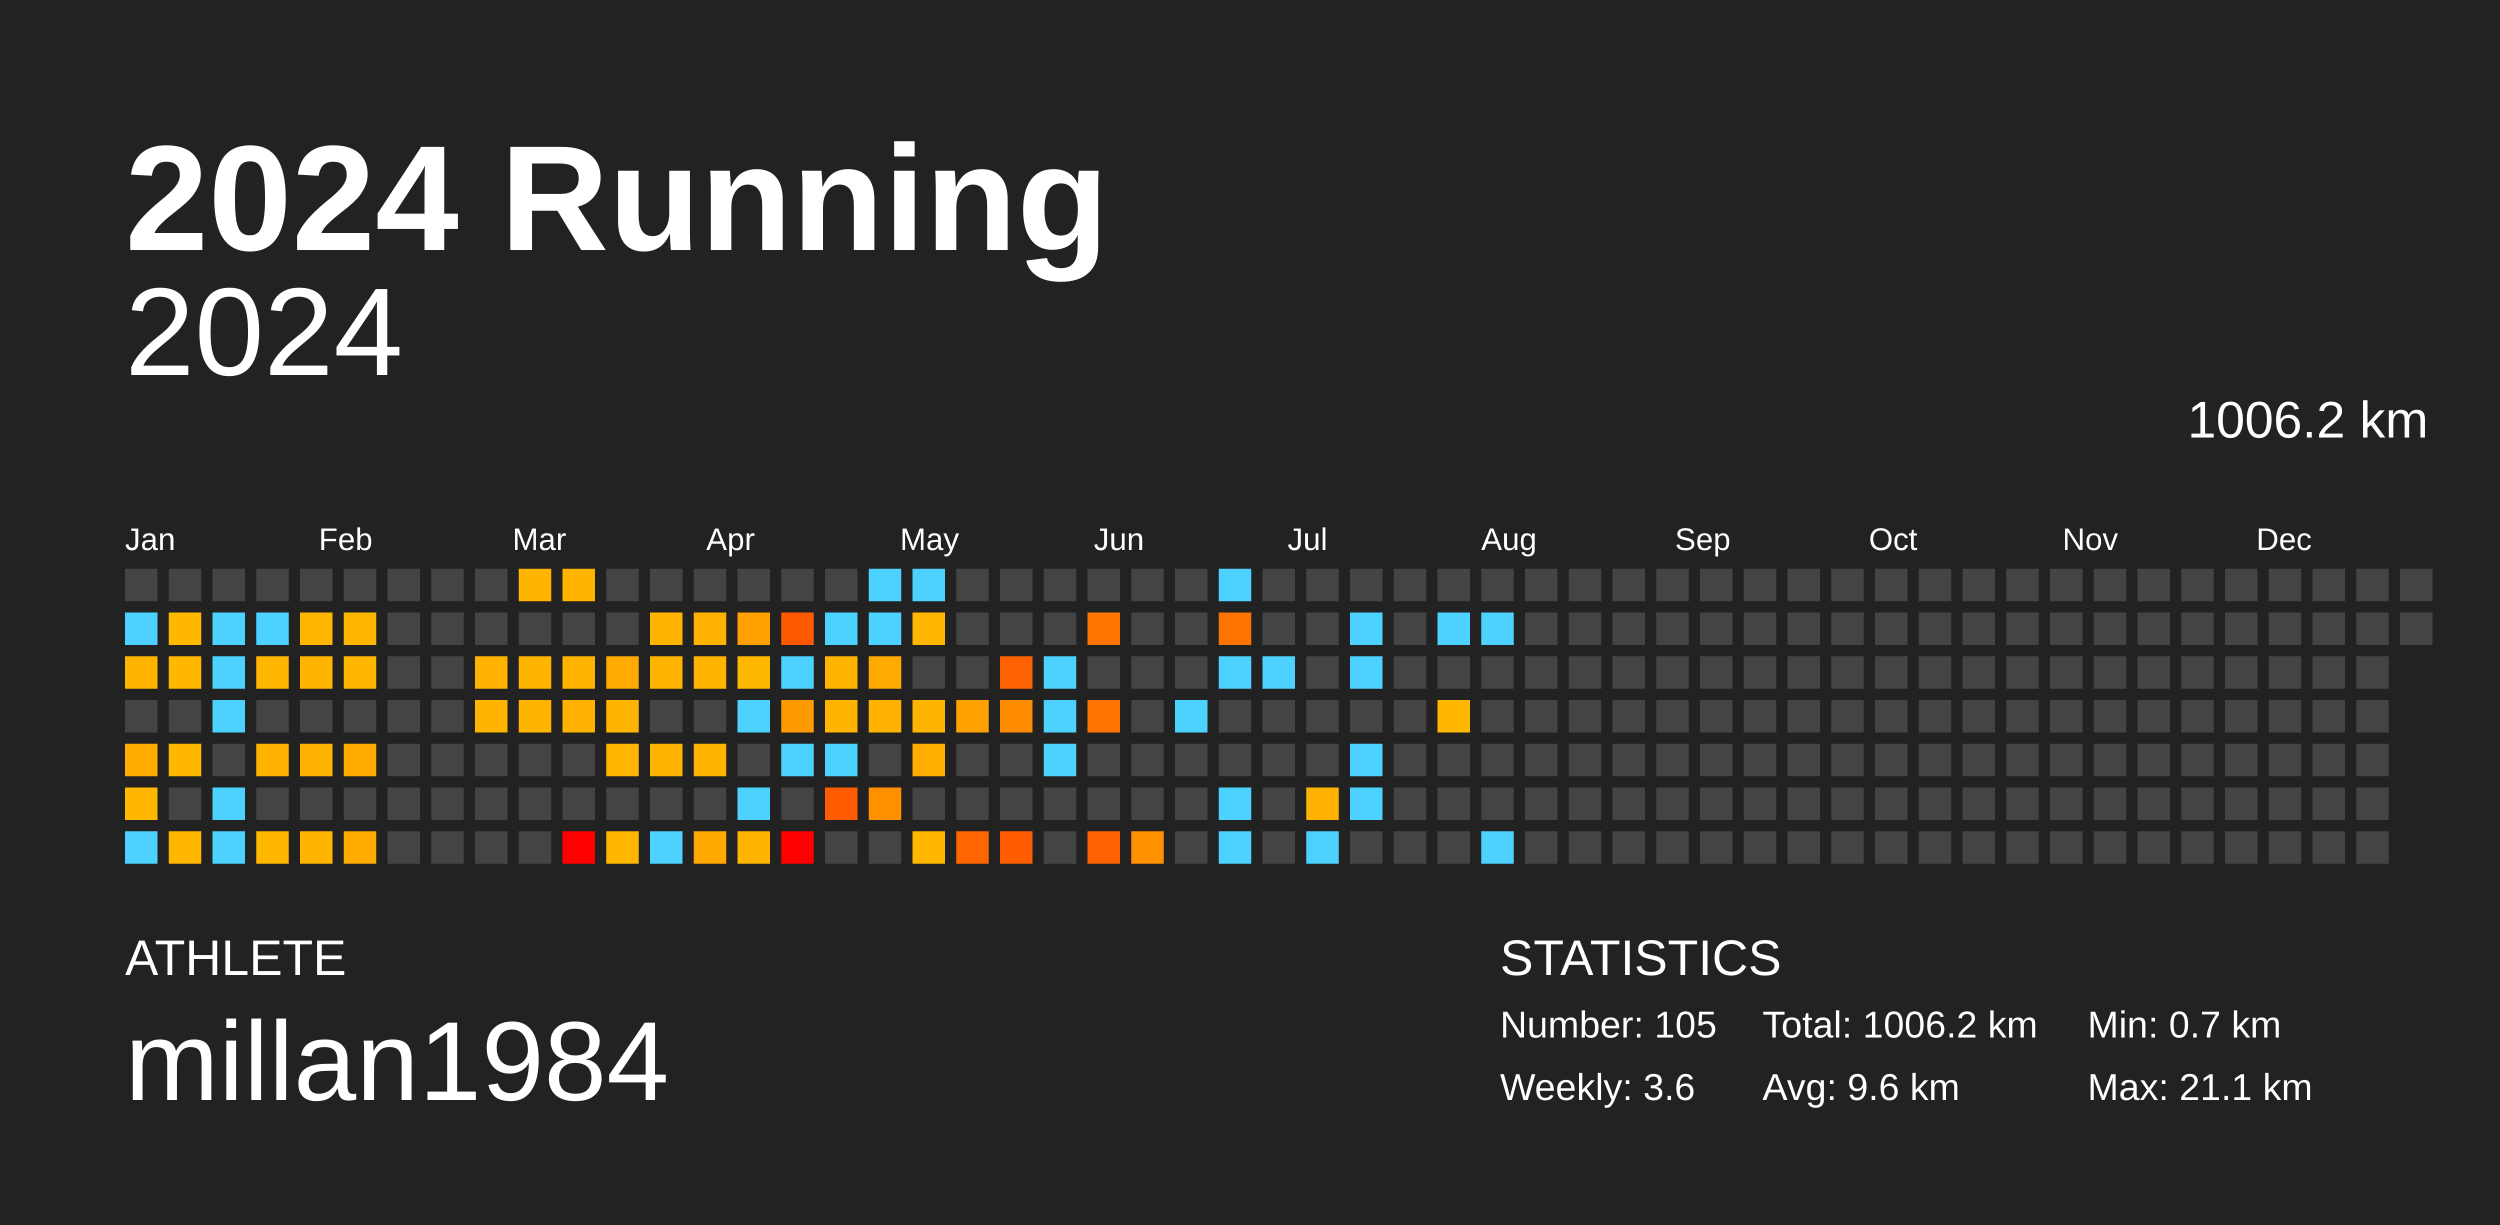
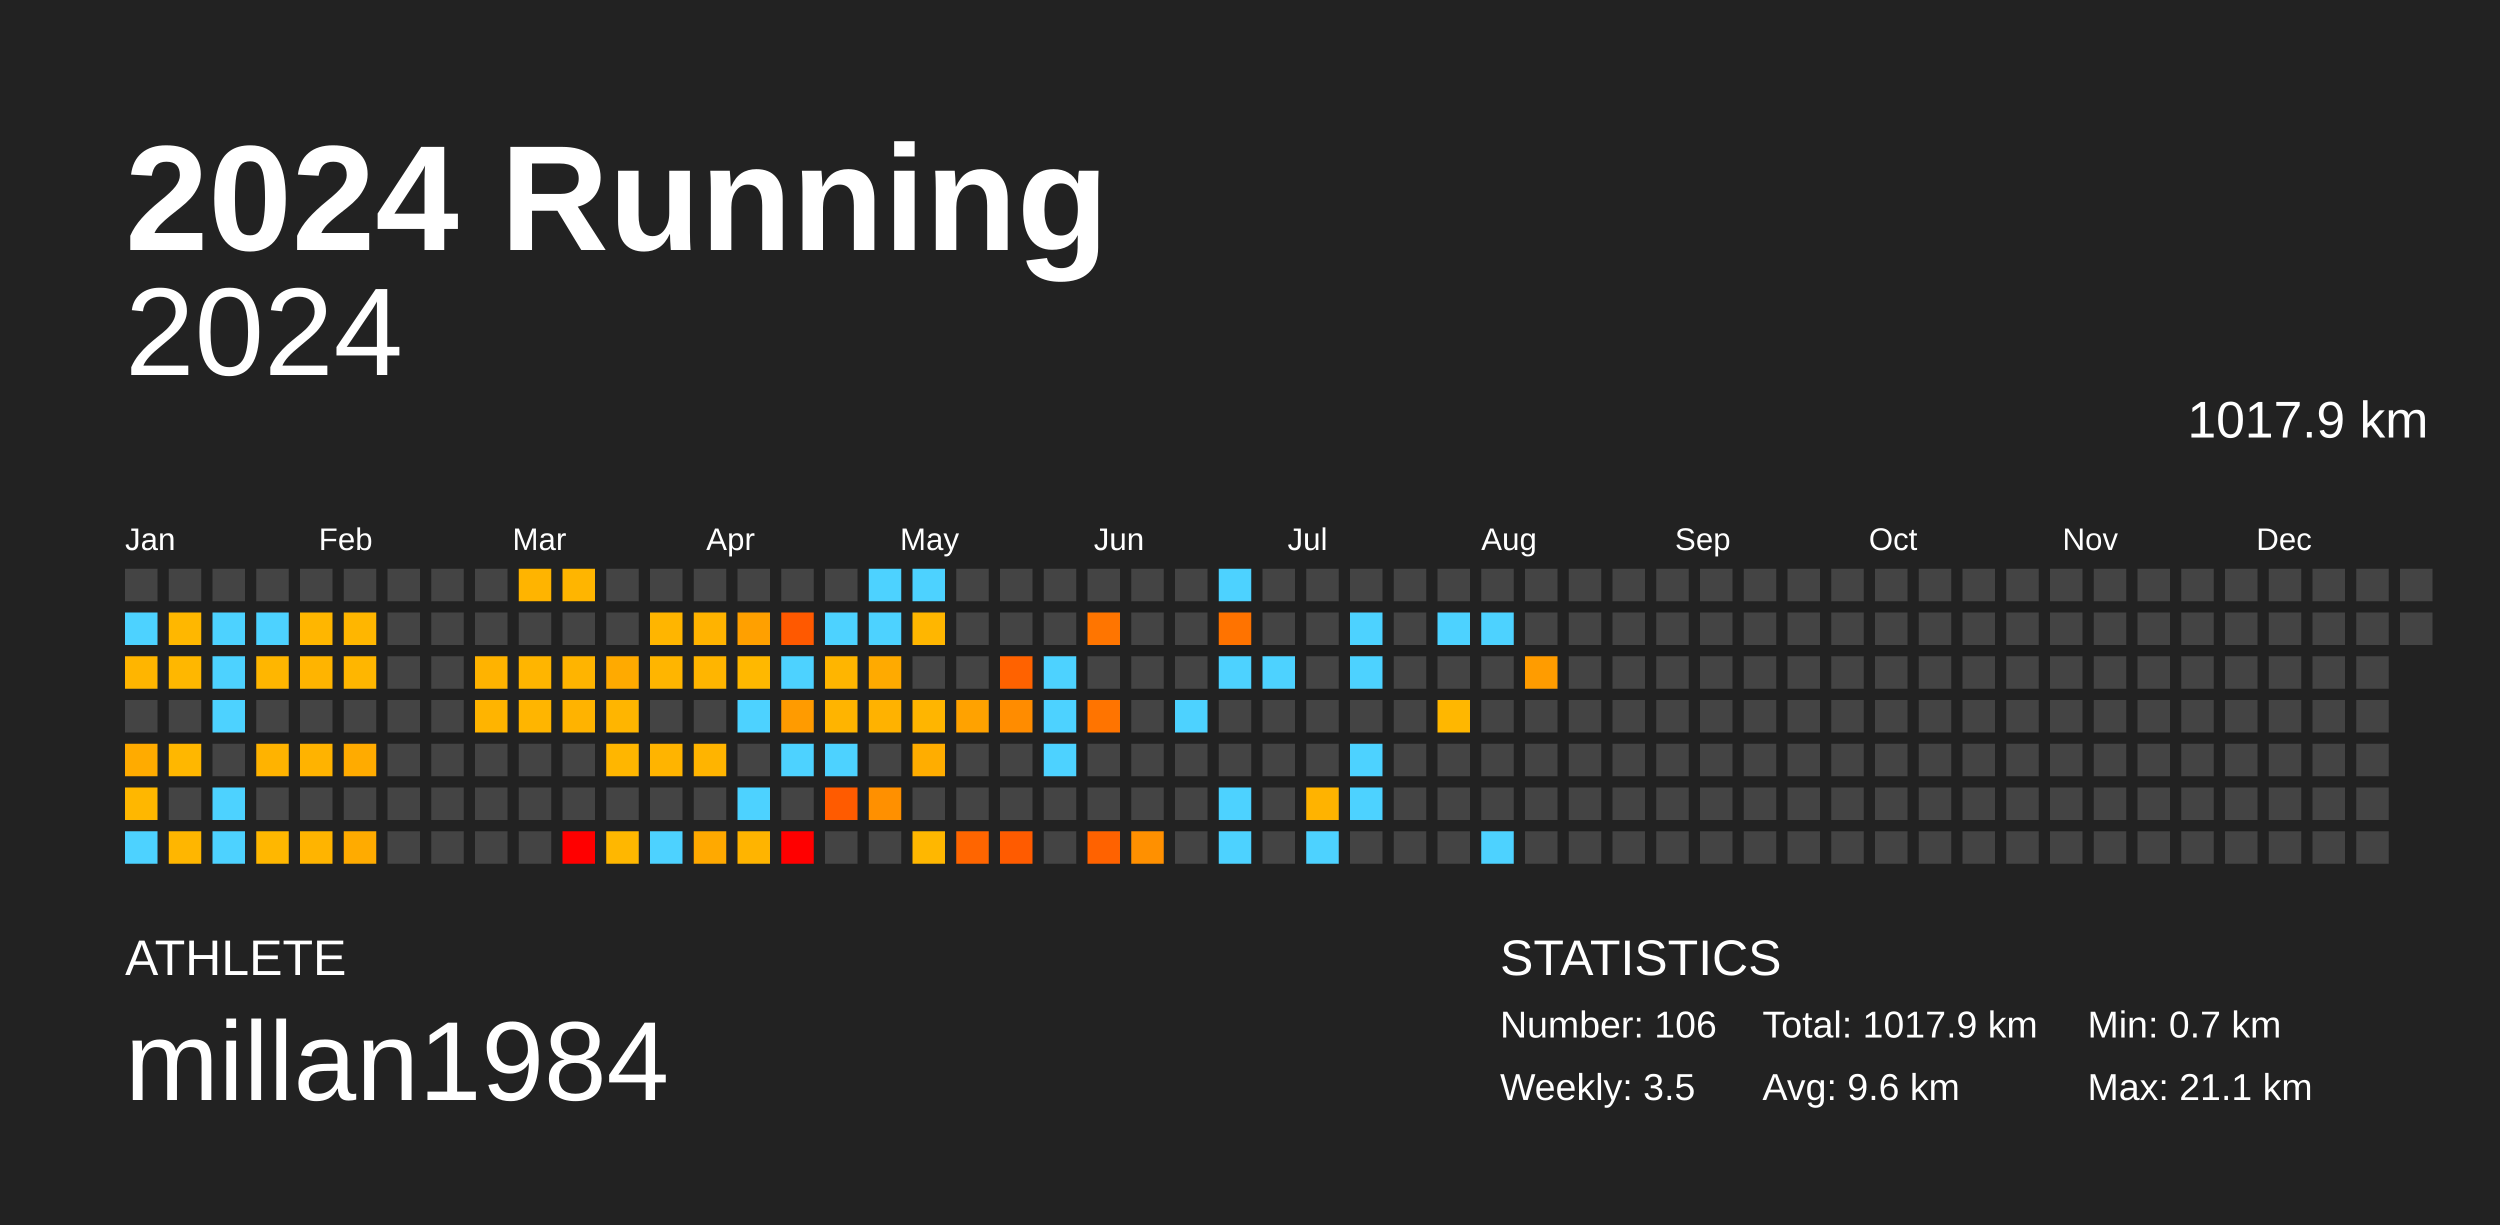
<svg xmlns="http://www.w3.org/2000/svg" baseProfile="full" height="98mm" version="1.1" viewBox="0,0,200,98" width="200mm">
  <defs />
  <rect fill="#222222" height="98" width="200" x="0" y="0" />
  <text fill="#FFFFFF" style="font-size:12px; font-family:Arial; font-weight:bold;" x="10" y="20">2024 Running</text>
  <text fill="#FFFFFF" style="font-size:4px; font-family:Arial" x="10" y="78">ATHLETE</text>
  <text fill="#FFFFFF" style="font-size:9px; font-family:Arial" x="10" y="88">millan1984</text>
  <text fill="#FFFFFF" style="font-size:4px; font-family:Arial" x="120" y="78">STATISTICS</text>
-   <text fill="#FFFFFF" style="font-size:3px; font-family:Arial" x="120" y="83">Number: 105</text>
-   <text fill="#FFFFFF" style="font-size:3px; font-family:Arial" x="120" y="88">Weekly: 3.6</text>
-   <text fill="#FFFFFF" style="font-size:3px; font-family:Arial" x="141" y="83">Total: 1006.2 km</text>
+   <text fill="#FFFFFF" style="font-size:3px; font-family:Arial" x="120" y="83">Number: 106</text>
+   <text fill="#FFFFFF" style="font-size:3px; font-family:Arial" x="120" y="88">Weekly: 3.5</text>
+   <text fill="#FFFFFF" style="font-size:3px; font-family:Arial" x="141" y="83">Total: 1017.9 km</text>
  <text fill="#FFFFFF" style="font-size:3px; font-family:Arial" x="141" y="88">Avg: 9.6 km</text>
  <text fill="#FFFFFF" style="font-size:3px; font-family:Arial" x="167" y="83">Min: 0.7 km</text>
  <text fill="#FFFFFF" style="font-size:3px; font-family:Arial" x="167" y="88">Max: 21.1 km</text>
  <text alignment-baseline="hanging" fill="#FFFFFF" style="font-size:10.0px; font-family:Arial;" x="10" y="30">2024</text>
-   <text alignment-baseline="hanging" fill="#FFFFFF" style="font-size:4.125px; font-family:Arial;" x="175" y="35">1006.2 km</text>
+   <text alignment-baseline="hanging" fill="#FFFFFF" style="font-size:4.125px; font-family:Arial;" x="175" y="35">1017.9 km</text>
  <text fill="#FFFFFF" style="font-size:2.5px; font-family:Arial" x="10.0" y="44">Jan</text>
  <text fill="#FFFFFF" style="font-size:2.5px; font-family:Arial" x="25.5" y="44">Feb</text>
  <text fill="#FFFFFF" style="font-size:2.5px; font-family:Arial" x="41.0" y="44">Mar</text>
  <text fill="#FFFFFF" style="font-size:2.5px; font-family:Arial" x="56.5" y="44">Apr</text>
  <text fill="#FFFFFF" style="font-size:2.5px; font-family:Arial" x="72.0" y="44">May</text>
  <text fill="#FFFFFF" style="font-size:2.5px; font-family:Arial" x="87.5" y="44">Jun</text>
  <text fill="#FFFFFF" style="font-size:2.5px; font-family:Arial" x="103.0" y="44">Jul</text>
  <text fill="#FFFFFF" style="font-size:2.5px; font-family:Arial" x="118.5" y="44">Aug</text>
  <text fill="#FFFFFF" style="font-size:2.5px; font-family:Arial" x="134.0" y="44">Sep</text>
  <text fill="#FFFFFF" style="font-size:2.5px; font-family:Arial" x="149.5" y="44">Oct</text>
  <text fill="#FFFFFF" style="font-size:2.5px; font-family:Arial" x="165.0" y="44">Nov</text>
  <text fill="#FFFFFF" style="font-size:2.5px; font-family:Arial" x="180.5" y="44">Dec</text>
  <rect fill="#444444" height="2.6" width="2.6" x="10.0" y="45.5" />
  <rect fill="#4dd2ff" height="2.6" width="2.6" x="10.0" y="49.0" />
  <rect fill="#ffb500" height="2.6" width="2.6" x="10.0" y="52.5" />
  <rect fill="#444444" height="2.6" width="2.6" x="10.0" y="56.0" />
  <rect fill="#ffab00" height="2.6" width="2.6" x="10.0" y="59.5" />
  <rect fill="#ffb700" height="2.6" width="2.6" x="10.0" y="63.0" />
  <rect fill="#4dd2ff" height="2.6" width="2.6" x="10.0" y="66.5" />
  <rect fill="#444444" height="2.6" width="2.6" x="13.5" y="45.5" />
  <rect fill="#ffb700" height="2.6" width="2.6" x="13.5" y="49.0" />
  <rect fill="#ffb700" height="2.6" width="2.6" x="13.5" y="52.5" />
  <rect fill="#444444" height="2.6" width="2.6" x="13.5" y="56.0" />
  <rect fill="#ffb700" height="2.6" width="2.6" x="13.5" y="59.5" />
  <rect fill="#444444" height="2.6" width="2.6" x="13.5" y="63.0" />
  <rect fill="#ffb600" height="2.6" width="2.6" x="13.5" y="66.5" />
  <rect fill="#444444" height="2.6" width="2.6" x="17.0" y="45.5" />
  <rect fill="#4dd2ff" height="2.6" width="2.6" x="17.0" y="49.0" />
  <rect fill="#4dd2ff" height="2.6" width="2.6" x="17.0" y="52.5" />
  <rect fill="#4dd2ff" height="2.6" width="2.6" x="17.0" y="56.0" />
  <rect fill="#444444" height="2.6" width="2.6" x="17.0" y="59.5" />
  <rect fill="#4dd2ff" height="2.6" width="2.6" x="17.0" y="63.0" />
  <rect fill="#4dd2ff" height="2.6" width="2.6" x="17.0" y="66.5" />
  <rect fill="#444444" height="2.6" width="2.6" x="20.5" y="45.5" />
  <rect fill="#4dd2ff" height="2.6" width="2.6" x="20.5" y="49.0" />
  <rect fill="#ffb600" height="2.6" width="2.6" x="20.5" y="52.5" />
  <rect fill="#444444" height="2.6" width="2.6" x="20.5" y="56.0" />
  <rect fill="#ffb300" height="2.6" width="2.6" x="20.5" y="59.5" />
  <rect fill="#444444" height="2.6" width="2.6" x="20.5" y="63.0" />
  <rect fill="#ffb700" height="2.6" width="2.6" x="20.5" y="66.5" />
  <rect fill="#444444" height="2.6" width="2.6" x="24.0" y="45.5" />
  <rect fill="#ffb600" height="2.6" width="2.6" x="24.0" y="49.0" />
  <rect fill="#ffb400" height="2.6" width="2.6" x="24.0" y="52.5" />
  <rect fill="#444444" height="2.6" width="2.6" x="24.0" y="56.0" />
  <rect fill="#ffb300" height="2.6" width="2.6" x="24.0" y="59.5" />
  <rect fill="#444444" height="2.6" width="2.6" x="24.0" y="63.0" />
  <rect fill="#ffb400" height="2.6" width="2.6" x="24.0" y="66.5" />
  <rect fill="#444444" height="2.6" width="2.6" x="27.5" y="45.5" />
  <rect fill="#ffb600" height="2.6" width="2.6" x="27.5" y="49.0" />
  <rect fill="#ffb600" height="2.6" width="2.6" x="27.5" y="52.5" />
  <rect fill="#444444" height="2.6" width="2.6" x="27.5" y="56.0" />
  <rect fill="#ffab00" height="2.6" width="2.6" x="27.5" y="59.5" />
  <rect fill="#444444" height="2.6" width="2.6" x="27.5" y="63.0" />
  <rect fill="#ffab00" height="2.6" width="2.6" x="27.5" y="66.5" />
  <rect fill="#444444" height="2.6" width="2.6" x="31.0" y="45.5" />
  <rect fill="#444444" height="2.6" width="2.6" x="31.0" y="49.0" />
  <rect fill="#444444" height="2.6" width="2.6" x="31.0" y="52.5" />
  <rect fill="#444444" height="2.6" width="2.6" x="31.0" y="56.0" />
  <rect fill="#444444" height="2.6" width="2.6" x="31.0" y="59.5" />
  <rect fill="#444444" height="2.6" width="2.6" x="31.0" y="63.0" />
  <rect fill="#444444" height="2.6" width="2.6" x="31.0" y="66.5" />
  <rect fill="#444444" height="2.6" width="2.6" x="34.5" y="45.5" />
  <rect fill="#444444" height="2.6" width="2.6" x="34.5" y="49.0" />
  <rect fill="#444444" height="2.6" width="2.6" x="34.5" y="52.5" />
  <rect fill="#444444" height="2.6" width="2.6" x="34.5" y="56.0" />
  <rect fill="#444444" height="2.6" width="2.6" x="34.5" y="59.5" />
  <rect fill="#444444" height="2.6" width="2.6" x="34.5" y="63.0" />
  <rect fill="#444444" height="2.6" width="2.6" x="34.5" y="66.5" />
  <rect fill="#444444" height="2.6" width="2.6" x="38.0" y="45.5" />
  <rect fill="#444444" height="2.6" width="2.6" x="38.0" y="49.0" />
  <rect fill="#ffb300" height="2.6" width="2.6" x="38.0" y="52.5" />
  <rect fill="#ffb400" height="2.6" width="2.6" x="38.0" y="56.0" />
  <rect fill="#444444" height="2.6" width="2.6" x="38.0" y="59.5" />
  <rect fill="#444444" height="2.6" width="2.6" x="38.0" y="63.0" />
  <rect fill="#444444" height="2.6" width="2.6" x="38.0" y="66.5" />
  <rect fill="#ffb400" height="2.6" width="2.6" x="41.5" y="45.5" />
  <rect fill="#444444" height="2.6" width="2.6" x="41.5" y="49.0" />
  <rect fill="#ffb500" height="2.6" width="2.6" x="41.5" y="52.5" />
  <rect fill="#ffb500" height="2.6" width="2.6" x="41.5" y="56.0" />
  <rect fill="#444444" height="2.6" width="2.6" x="41.5" y="59.5" />
  <rect fill="#444444" height="2.6" width="2.6" x="41.5" y="63.0" />
  <rect fill="#444444" height="2.6" width="2.6" x="41.5" y="66.5" />
  <rect fill="#ffb500" height="2.6" width="2.6" x="45.0" y="45.5" />
  <rect fill="#444444" height="2.6" width="2.6" x="45.0" y="49.0" />
  <rect fill="#ffb400" height="2.6" width="2.6" x="45.0" y="52.5" />
  <rect fill="#ffb300" height="2.6" width="2.6" x="45.0" y="56.0" />
  <rect fill="#444444" height="2.6" width="2.6" x="45.0" y="59.5" />
  <rect fill="#444444" height="2.6" width="2.6" x="45.0" y="63.0" />
  <rect fill="red" height="2.6" width="2.6" x="45.0" y="66.5" />
  <rect fill="#444444" height="2.6" width="2.6" x="48.5" y="45.5" />
  <rect fill="#444444" height="2.6" width="2.6" x="48.5" y="49.0" />
  <rect fill="#ffaa00" height="2.6" width="2.6" x="48.5" y="52.5" />
  <rect fill="#ffb500" height="2.6" width="2.6" x="48.5" y="56.0" />
  <rect fill="#ffb600" height="2.6" width="2.6" x="48.5" y="59.5" />
  <rect fill="#444444" height="2.6" width="2.6" x="48.5" y="63.0" />
  <rect fill="#ffb700" height="2.6" width="2.6" x="48.5" y="66.5" />
  <rect fill="#444444" height="2.6" width="2.6" x="52.0" y="45.5" />
  <rect fill="#ffb500" height="2.6" width="2.6" x="52.0" y="49.0" />
  <rect fill="#ffb500" height="2.6" width="2.6" x="52.0" y="52.5" />
  <rect fill="#444444" height="2.6" width="2.6" x="52.0" y="56.0" />
  <rect fill="#ffb400" height="2.6" width="2.6" x="52.0" y="59.5" />
  <rect fill="#444444" height="2.6" width="2.6" x="52.0" y="63.0" />
  <rect fill="#4dd2ff" height="2.6" width="2.6" x="52.0" y="66.5" />
  <rect fill="#444444" height="2.6" width="2.6" x="55.5" y="45.5" />
  <rect fill="#ffb300" height="2.6" width="2.6" x="55.5" y="49.0" />
  <rect fill="#ffb500" height="2.6" width="2.6" x="55.5" y="52.5" />
  <rect fill="#444444" height="2.6" width="2.6" x="55.5" y="56.0" />
  <rect fill="#ffb400" height="2.6" width="2.6" x="55.5" y="59.5" />
  <rect fill="#444444" height="2.6" width="2.6" x="55.5" y="63.0" />
  <rect fill="#ffa900" height="2.6" width="2.6" x="55.5" y="66.5" />
  <rect fill="#444444" height="2.6" width="2.6" x="59.0" y="45.5" />
  <rect fill="#ffa000" height="2.6" width="2.6" x="59.0" y="49.0" />
  <rect fill="#ffb800" height="2.6" width="2.6" x="59.0" y="52.5" />
  <rect fill="#4dd2ff" height="2.6" width="2.6" x="59.0" y="56.0" />
  <rect fill="#444444" height="2.6" width="2.6" x="59.0" y="59.5" />
  <rect fill="#4dd2ff" height="2.6" width="2.6" x="59.0" y="63.0" />
  <rect fill="#ffb400" height="2.6" width="2.6" x="59.0" y="66.5" />
  <rect fill="#444444" height="2.6" width="2.6" x="62.5" y="45.5" />
  <rect fill="#ff5900" height="2.6" width="2.6" x="62.5" y="49.0" />
  <rect fill="#4dd2ff" height="2.6" width="2.6" x="62.5" y="52.5" />
  <rect fill="#ff9b00" height="2.6" width="2.6" x="62.5" y="56.0" />
  <rect fill="#4dd2ff" height="2.6" width="2.6" x="62.5" y="59.5" />
  <rect fill="#444444" height="2.6" width="2.6" x="62.5" y="63.0" />
  <rect fill="red" height="2.6" width="2.6" x="62.5" y="66.5" />
  <rect fill="#444444" height="2.6" width="2.6" x="66.0" y="45.5" />
  <rect fill="#4dd2ff" height="2.6" width="2.6" x="66.0" y="49.0" />
  <rect fill="#ffb500" height="2.6" width="2.6" x="66.0" y="52.5" />
  <rect fill="#ffb400" height="2.6" width="2.6" x="66.0" y="56.0" />
  <rect fill="#4dd2ff" height="2.6" width="2.6" x="66.0" y="59.5" />
  <rect fill="#ff5b00" height="2.6" width="2.6" x="66.0" y="63.0" />
  <rect fill="#444444" height="2.6" width="2.6" x="66.0" y="66.5" />
  <rect fill="#4dd2ff" height="2.6" width="2.6" x="69.5" y="45.5" />
  <rect fill="#4dd2ff" height="2.6" width="2.6" x="69.5" y="49.0" />
  <rect fill="#ffaa00" height="2.6" width="2.6" x="69.5" y="52.5" />
  <rect fill="#ffb200" height="2.6" width="2.6" x="69.5" y="56.0" />
  <rect fill="#444444" height="2.6" width="2.6" x="69.5" y="59.5" />
  <rect fill="#ff9000" height="2.6" width="2.6" x="69.5" y="63.0" />
  <rect fill="#444444" height="2.6" width="2.6" x="69.5" y="66.5" />
  <rect fill="#4dd2ff" height="2.6" width="2.6" x="73.0" y="45.5" />
  <rect fill="#ffb600" height="2.6" width="2.6" x="73.0" y="49.0" />
  <rect fill="#444444" height="2.6" width="2.6" x="73.0" y="52.5" />
  <rect fill="#ffb500" height="2.6" width="2.6" x="73.0" y="56.0" />
  <rect fill="#ffad00" height="2.6" width="2.6" x="73.0" y="59.5" />
  <rect fill="#444444" height="2.6" width="2.6" x="73.0" y="63.0" />
  <rect fill="#ffb700" height="2.6" width="2.6" x="73.0" y="66.5" />
  <rect fill="#444444" height="2.6" width="2.6" x="76.5" y="45.5" />
  <rect fill="#444444" height="2.6" width="2.6" x="76.5" y="49.0" />
  <rect fill="#444444" height="2.6" width="2.6" x="76.5" y="52.5" />
  <rect fill="#ffa200" height="2.6" width="2.6" x="76.5" y="56.0" />
  <rect fill="#444444" height="2.6" width="2.6" x="76.5" y="59.5" />
  <rect fill="#444444" height="2.6" width="2.6" x="76.5" y="63.0" />
  <rect fill="#ff6500" height="2.6" width="2.6" x="76.5" y="66.5" />
  <rect fill="#444444" height="2.6" width="2.6" x="80.0" y="45.5" />
  <rect fill="#444444" height="2.6" width="2.6" x="80.0" y="49.0" />
  <rect fill="#ff6200" height="2.6" width="2.6" x="80.0" y="52.5" />
  <rect fill="#ff8c00" height="2.6" width="2.6" x="80.0" y="56.0" />
  <rect fill="#444444" height="2.6" width="2.6" x="80.0" y="59.5" />
  <rect fill="#444444" height="2.6" width="2.6" x="80.0" y="63.0" />
  <rect fill="#ff5b00" height="2.6" width="2.6" x="80.0" y="66.5" />
  <rect fill="#444444" height="2.6" width="2.6" x="83.5" y="45.5" />
  <rect fill="#444444" height="2.6" width="2.6" x="83.5" y="49.0" />
  <rect fill="#4dd2ff" height="2.6" width="2.6" x="83.5" y="52.5" />
  <rect fill="#4dd2ff" height="2.6" width="2.6" x="83.5" y="56.0" />
  <rect fill="#4dd2ff" height="2.6" width="2.6" x="83.5" y="59.5" />
  <rect fill="#444444" height="2.6" width="2.6" x="83.5" y="63.0" />
  <rect fill="#444444" height="2.6" width="2.6" x="83.5" y="66.5" />
  <rect fill="#444444" height="2.6" width="2.6" x="87.0" y="45.5" />
  <rect fill="#ff7500" height="2.6" width="2.6" x="87.0" y="49.0" />
  <rect fill="#444444" height="2.6" width="2.6" x="87.0" y="52.5" />
  <rect fill="#ff7400" height="2.6" width="2.6" x="87.0" y="56.0" />
  <rect fill="#444444" height="2.6" width="2.6" x="87.0" y="59.5" />
  <rect fill="#444444" height="2.6" width="2.6" x="87.0" y="63.0" />
  <rect fill="#ff6200" height="2.6" width="2.6" x="87.0" y="66.5" />
  <rect fill="#444444" height="2.6" width="2.6" x="90.5" y="45.5" />
  <rect fill="#444444" height="2.6" width="2.6" x="90.5" y="49.0" />
  <rect fill="#444444" height="2.6" width="2.6" x="90.5" y="52.5" />
  <rect fill="#444444" height="2.6" width="2.6" x="90.5" y="56.0" />
  <rect fill="#444444" height="2.6" width="2.6" x="90.5" y="59.5" />
  <rect fill="#444444" height="2.6" width="2.6" x="90.5" y="63.0" />
  <rect fill="#ff9000" height="2.6" width="2.6" x="90.5" y="66.5" />
  <rect fill="#444444" height="2.6" width="2.6" x="94.0" y="45.5" />
  <rect fill="#444444" height="2.6" width="2.6" x="94.0" y="49.0" />
  <rect fill="#444444" height="2.6" width="2.6" x="94.0" y="52.5" />
  <rect fill="#4dd2ff" height="2.6" width="2.6" x="94.0" y="56.0" />
  <rect fill="#444444" height="2.6" width="2.6" x="94.0" y="59.5" />
  <rect fill="#444444" height="2.6" width="2.6" x="94.0" y="63.0" />
  <rect fill="#444444" height="2.6" width="2.6" x="94.0" y="66.5" />
  <rect fill="#4dd2ff" height="2.6" width="2.6" x="97.5" y="45.5" />
  <rect fill="#ff7300" height="2.6" width="2.6" x="97.5" y="49.0" />
  <rect fill="#4dd2ff" height="2.6" width="2.6" x="97.5" y="52.5" />
  <rect fill="#444444" height="2.6" width="2.6" x="97.5" y="56.0" />
  <rect fill="#444444" height="2.6" width="2.6" x="97.5" y="59.5" />
  <rect fill="#4dd2ff" height="2.6" width="2.6" x="97.5" y="63.0" />
  <rect fill="#4dd2ff" height="2.6" width="2.6" x="97.5" y="66.5" />
  <rect fill="#444444" height="2.6" width="2.6" x="101.0" y="45.5" />
  <rect fill="#444444" height="2.6" width="2.6" x="101.0" y="49.0" />
  <rect fill="#4dd2ff" height="2.6" width="2.6" x="101.0" y="52.5" />
  <rect fill="#444444" height="2.6" width="2.6" x="101.0" y="56.0" />
  <rect fill="#444444" height="2.6" width="2.6" x="101.0" y="59.5" />
  <rect fill="#444444" height="2.6" width="2.6" x="101.0" y="63.0" />
  <rect fill="#444444" height="2.6" width="2.6" x="101.0" y="66.5" />
  <rect fill="#444444" height="2.6" width="2.6" x="104.5" y="45.5" />
  <rect fill="#444444" height="2.6" width="2.6" x="104.5" y="49.0" />
  <rect fill="#444444" height="2.6" width="2.6" x="104.5" y="52.5" />
  <rect fill="#444444" height="2.6" width="2.6" x="104.5" y="56.0" />
  <rect fill="#444444" height="2.6" width="2.6" x="104.5" y="59.5" />
  <rect fill="#ffb300" height="2.6" width="2.6" x="104.5" y="63.0" />
  <rect fill="#4dd2ff" height="2.6" width="2.6" x="104.5" y="66.5" />
  <rect fill="#444444" height="2.6" width="2.6" x="108.0" y="45.5" />
  <rect fill="#4dd2ff" height="2.6" width="2.6" x="108.0" y="49.0" />
  <rect fill="#4dd2ff" height="2.6" width="2.6" x="108.0" y="52.5" />
  <rect fill="#444444" height="2.6" width="2.6" x="108.0" y="56.0" />
  <rect fill="#4dd2ff" height="2.6" width="2.6" x="108.0" y="59.5" />
  <rect fill="#4dd2ff" height="2.6" width="2.6" x="108.0" y="63.0" />
  <rect fill="#444444" height="2.6" width="2.6" x="108.0" y="66.5" />
  <rect fill="#444444" height="2.6" width="2.6" x="111.5" y="45.5" />
  <rect fill="#444444" height="2.6" width="2.6" x="111.5" y="49.0" />
  <rect fill="#444444" height="2.6" width="2.6" x="111.5" y="52.5" />
  <rect fill="#444444" height="2.6" width="2.6" x="111.5" y="56.0" />
  <rect fill="#444444" height="2.6" width="2.6" x="111.5" y="59.5" />
  <rect fill="#444444" height="2.6" width="2.6" x="111.5" y="63.0" />
  <rect fill="#444444" height="2.6" width="2.6" x="111.5" y="66.5" />
  <rect fill="#444444" height="2.6" width="2.6" x="115.0" y="45.5" />
  <rect fill="#4dd2ff" height="2.6" width="2.6" x="115.0" y="49.0" />
  <rect fill="#444444" height="2.6" width="2.6" x="115.0" y="52.5" />
  <rect fill="#ffb700" height="2.6" width="2.6" x="115.0" y="56.0" />
  <rect fill="#444444" height="2.6" width="2.6" x="115.0" y="59.5" />
  <rect fill="#444444" height="2.6" width="2.6" x="115.0" y="63.0" />
  <rect fill="#444444" height="2.6" width="2.6" x="115.0" y="66.5" />
  <rect fill="#444444" height="2.6" width="2.6" x="118.5" y="45.5" />
  <rect fill="#4dd2ff" height="2.6" width="2.6" x="118.5" y="49.0" />
  <rect fill="#444444" height="2.6" width="2.6" x="118.5" y="52.5" />
  <rect fill="#444444" height="2.6" width="2.6" x="118.5" y="56.0" />
  <rect fill="#444444" height="2.6" width="2.6" x="118.5" y="59.5" />
  <rect fill="#444444" height="2.6" width="2.6" x="118.5" y="63.0" />
  <rect fill="#4dd2ff" height="2.6" width="2.6" x="118.5" y="66.5" />
  <rect fill="#444444" height="2.6" width="2.6" x="122.0" y="45.5" />
  <rect fill="#444444" height="2.6" width="2.6" x="122.0" y="49.0" />
-   <rect fill="#444444" height="2.6" width="2.6" x="122.0" y="52.5" />
+   <rect fill="#ff9c00" height="2.6" width="2.6" x="122.0" y="52.5" />
  <rect fill="#444444" height="2.6" width="2.6" x="122.0" y="56.0" />
  <rect fill="#444444" height="2.6" width="2.6" x="122.0" y="59.5" />
  <rect fill="#444444" height="2.6" width="2.6" x="122.0" y="63.0" />
  <rect fill="#444444" height="2.6" width="2.6" x="122.0" y="66.5" />
  <rect fill="#444444" height="2.6" width="2.6" x="125.5" y="45.5" />
  <rect fill="#444444" height="2.6" width="2.6" x="125.5" y="49.0" />
  <rect fill="#444444" height="2.6" width="2.6" x="125.5" y="52.5" />
  <rect fill="#444444" height="2.6" width="2.6" x="125.5" y="56.0" />
  <rect fill="#444444" height="2.6" width="2.6" x="125.5" y="59.5" />
  <rect fill="#444444" height="2.6" width="2.6" x="125.5" y="63.0" />
  <rect fill="#444444" height="2.6" width="2.6" x="125.5" y="66.5" />
  <rect fill="#444444" height="2.6" width="2.6" x="129.0" y="45.5" />
  <rect fill="#444444" height="2.6" width="2.6" x="129.0" y="49.0" />
  <rect fill="#444444" height="2.6" width="2.6" x="129.0" y="52.5" />
  <rect fill="#444444" height="2.6" width="2.6" x="129.0" y="56.0" />
  <rect fill="#444444" height="2.6" width="2.6" x="129.0" y="59.5" />
  <rect fill="#444444" height="2.6" width="2.6" x="129.0" y="63.0" />
  <rect fill="#444444" height="2.6" width="2.6" x="129.0" y="66.5" />
  <rect fill="#444444" height="2.6" width="2.6" x="132.5" y="45.5" />
  <rect fill="#444444" height="2.6" width="2.6" x="132.5" y="49.0" />
  <rect fill="#444444" height="2.6" width="2.6" x="132.5" y="52.5" />
  <rect fill="#444444" height="2.6" width="2.6" x="132.5" y="56.0" />
  <rect fill="#444444" height="2.6" width="2.6" x="132.5" y="59.5" />
  <rect fill="#444444" height="2.6" width="2.6" x="132.5" y="63.0" />
  <rect fill="#444444" height="2.6" width="2.6" x="132.5" y="66.5" />
  <rect fill="#444444" height="2.6" width="2.6" x="136.0" y="45.5" />
  <rect fill="#444444" height="2.6" width="2.6" x="136.0" y="49.0" />
  <rect fill="#444444" height="2.6" width="2.6" x="136.0" y="52.5" />
  <rect fill="#444444" height="2.6" width="2.6" x="136.0" y="56.0" />
  <rect fill="#444444" height="2.6" width="2.6" x="136.0" y="59.5" />
  <rect fill="#444444" height="2.6" width="2.6" x="136.0" y="63.0" />
  <rect fill="#444444" height="2.6" width="2.6" x="136.0" y="66.5" />
  <rect fill="#444444" height="2.6" width="2.6" x="139.5" y="45.5" />
  <rect fill="#444444" height="2.6" width="2.6" x="139.5" y="49.0" />
  <rect fill="#444444" height="2.6" width="2.6" x="139.5" y="52.5" />
  <rect fill="#444444" height="2.6" width="2.6" x="139.5" y="56.0" />
  <rect fill="#444444" height="2.6" width="2.6" x="139.5" y="59.5" />
  <rect fill="#444444" height="2.6" width="2.6" x="139.5" y="63.0" />
  <rect fill="#444444" height="2.6" width="2.6" x="139.5" y="66.5" />
  <rect fill="#444444" height="2.6" width="2.6" x="143.0" y="45.5" />
  <rect fill="#444444" height="2.6" width="2.6" x="143.0" y="49.0" />
  <rect fill="#444444" height="2.6" width="2.6" x="143.0" y="52.5" />
  <rect fill="#444444" height="2.6" width="2.6" x="143.0" y="56.0" />
  <rect fill="#444444" height="2.6" width="2.6" x="143.0" y="59.5" />
  <rect fill="#444444" height="2.6" width="2.6" x="143.0" y="63.0" />
  <rect fill="#444444" height="2.6" width="2.6" x="143.0" y="66.5" />
  <rect fill="#444444" height="2.6" width="2.6" x="146.5" y="45.5" />
  <rect fill="#444444" height="2.6" width="2.6" x="146.5" y="49.0" />
  <rect fill="#444444" height="2.6" width="2.6" x="146.5" y="52.5" />
  <rect fill="#444444" height="2.6" width="2.6" x="146.5" y="56.0" />
  <rect fill="#444444" height="2.6" width="2.6" x="146.5" y="59.5" />
  <rect fill="#444444" height="2.6" width="2.6" x="146.5" y="63.0" />
  <rect fill="#444444" height="2.6" width="2.6" x="146.5" y="66.5" />
  <rect fill="#444444" height="2.6" width="2.6" x="150.0" y="45.5" />
  <rect fill="#444444" height="2.6" width="2.6" x="150.0" y="49.0" />
  <rect fill="#444444" height="2.6" width="2.6" x="150.0" y="52.5" />
  <rect fill="#444444" height="2.6" width="2.6" x="150.0" y="56.0" />
  <rect fill="#444444" height="2.6" width="2.6" x="150.0" y="59.5" />
  <rect fill="#444444" height="2.6" width="2.6" x="150.0" y="63.0" />
  <rect fill="#444444" height="2.6" width="2.6" x="150.0" y="66.5" />
  <rect fill="#444444" height="2.6" width="2.6" x="153.5" y="45.5" />
  <rect fill="#444444" height="2.6" width="2.6" x="153.5" y="49.0" />
  <rect fill="#444444" height="2.6" width="2.6" x="153.5" y="52.5" />
  <rect fill="#444444" height="2.6" width="2.6" x="153.5" y="56.0" />
  <rect fill="#444444" height="2.6" width="2.6" x="153.5" y="59.5" />
  <rect fill="#444444" height="2.6" width="2.6" x="153.5" y="63.0" />
  <rect fill="#444444" height="2.6" width="2.6" x="153.5" y="66.5" />
  <rect fill="#444444" height="2.6" width="2.6" x="157.0" y="45.5" />
  <rect fill="#444444" height="2.6" width="2.6" x="157.0" y="49.0" />
  <rect fill="#444444" height="2.6" width="2.6" x="157.0" y="52.5" />
  <rect fill="#444444" height="2.6" width="2.6" x="157.0" y="56.0" />
  <rect fill="#444444" height="2.6" width="2.6" x="157.0" y="59.5" />
  <rect fill="#444444" height="2.6" width="2.6" x="157.0" y="63.0" />
  <rect fill="#444444" height="2.6" width="2.6" x="157.0" y="66.5" />
  <rect fill="#444444" height="2.6" width="2.6" x="160.5" y="45.5" />
  <rect fill="#444444" height="2.6" width="2.6" x="160.5" y="49.0" />
  <rect fill="#444444" height="2.6" width="2.6" x="160.5" y="52.5" />
  <rect fill="#444444" height="2.6" width="2.6" x="160.5" y="56.0" />
  <rect fill="#444444" height="2.6" width="2.6" x="160.5" y="59.5" />
  <rect fill="#444444" height="2.6" width="2.6" x="160.5" y="63.0" />
  <rect fill="#444444" height="2.6" width="2.6" x="160.5" y="66.5" />
  <rect fill="#444444" height="2.6" width="2.6" x="164.0" y="45.5" />
  <rect fill="#444444" height="2.6" width="2.6" x="164.0" y="49.0" />
  <rect fill="#444444" height="2.6" width="2.6" x="164.0" y="52.5" />
  <rect fill="#444444" height="2.6" width="2.6" x="164.0" y="56.0" />
  <rect fill="#444444" height="2.6" width="2.6" x="164.0" y="59.5" />
  <rect fill="#444444" height="2.6" width="2.6" x="164.0" y="63.0" />
  <rect fill="#444444" height="2.6" width="2.6" x="164.0" y="66.5" />
  <rect fill="#444444" height="2.6" width="2.6" x="167.5" y="45.5" />
  <rect fill="#444444" height="2.6" width="2.6" x="167.5" y="49.0" />
  <rect fill="#444444" height="2.6" width="2.6" x="167.5" y="52.5" />
  <rect fill="#444444" height="2.6" width="2.6" x="167.5" y="56.0" />
  <rect fill="#444444" height="2.6" width="2.6" x="167.5" y="59.5" />
  <rect fill="#444444" height="2.6" width="2.6" x="167.5" y="63.0" />
  <rect fill="#444444" height="2.6" width="2.6" x="167.5" y="66.5" />
  <rect fill="#444444" height="2.6" width="2.6" x="171.0" y="45.5" />
  <rect fill="#444444" height="2.6" width="2.6" x="171.0" y="49.0" />
  <rect fill="#444444" height="2.6" width="2.6" x="171.0" y="52.5" />
  <rect fill="#444444" height="2.6" width="2.6" x="171.0" y="56.0" />
  <rect fill="#444444" height="2.6" width="2.6" x="171.0" y="59.5" />
  <rect fill="#444444" height="2.6" width="2.6" x="171.0" y="63.0" />
  <rect fill="#444444" height="2.6" width="2.6" x="171.0" y="66.5" />
  <rect fill="#444444" height="2.6" width="2.6" x="174.5" y="45.5" />
  <rect fill="#444444" height="2.6" width="2.6" x="174.5" y="49.0" />
  <rect fill="#444444" height="2.6" width="2.6" x="174.5" y="52.5" />
  <rect fill="#444444" height="2.6" width="2.6" x="174.5" y="56.0" />
  <rect fill="#444444" height="2.6" width="2.6" x="174.5" y="59.5" />
  <rect fill="#444444" height="2.6" width="2.6" x="174.5" y="63.0" />
  <rect fill="#444444" height="2.6" width="2.6" x="174.5" y="66.5" />
  <rect fill="#444444" height="2.6" width="2.6" x="178.0" y="45.5" />
  <rect fill="#444444" height="2.6" width="2.6" x="178.0" y="49.0" />
  <rect fill="#444444" height="2.6" width="2.6" x="178.0" y="52.5" />
  <rect fill="#444444" height="2.6" width="2.6" x="178.0" y="56.0" />
  <rect fill="#444444" height="2.6" width="2.6" x="178.0" y="59.5" />
  <rect fill="#444444" height="2.6" width="2.6" x="178.0" y="63.0" />
  <rect fill="#444444" height="2.6" width="2.6" x="178.0" y="66.5" />
  <rect fill="#444444" height="2.6" width="2.6" x="181.5" y="45.5" />
  <rect fill="#444444" height="2.6" width="2.6" x="181.5" y="49.0" />
  <rect fill="#444444" height="2.6" width="2.6" x="181.5" y="52.5" />
  <rect fill="#444444" height="2.6" width="2.6" x="181.5" y="56.0" />
  <rect fill="#444444" height="2.6" width="2.6" x="181.5" y="59.5" />
  <rect fill="#444444" height="2.6" width="2.6" x="181.5" y="63.0" />
  <rect fill="#444444" height="2.6" width="2.6" x="181.5" y="66.5" />
  <rect fill="#444444" height="2.6" width="2.6" x="185.0" y="45.5" />
  <rect fill="#444444" height="2.6" width="2.6" x="185.0" y="49.0" />
  <rect fill="#444444" height="2.6" width="2.6" x="185.0" y="52.5" />
  <rect fill="#444444" height="2.6" width="2.6" x="185.0" y="56.0" />
  <rect fill="#444444" height="2.6" width="2.6" x="185.0" y="59.5" />
  <rect fill="#444444" height="2.6" width="2.6" x="185.0" y="63.0" />
  <rect fill="#444444" height="2.6" width="2.6" x="185.0" y="66.5" />
  <rect fill="#444444" height="2.6" width="2.6" x="188.5" y="45.5" />
  <rect fill="#444444" height="2.6" width="2.6" x="188.5" y="49.0" />
  <rect fill="#444444" height="2.6" width="2.6" x="188.5" y="52.5" />
  <rect fill="#444444" height="2.6" width="2.6" x="188.5" y="56.0" />
  <rect fill="#444444" height="2.6" width="2.6" x="188.5" y="59.5" />
  <rect fill="#444444" height="2.6" width="2.6" x="188.5" y="63.0" />
  <rect fill="#444444" height="2.6" width="2.6" x="188.5" y="66.5" />
  <rect fill="#444444" height="2.6" width="2.6" x="192.0" y="45.5" />
  <rect fill="#444444" height="2.6" width="2.6" x="192.0" y="49.0" />
</svg>
